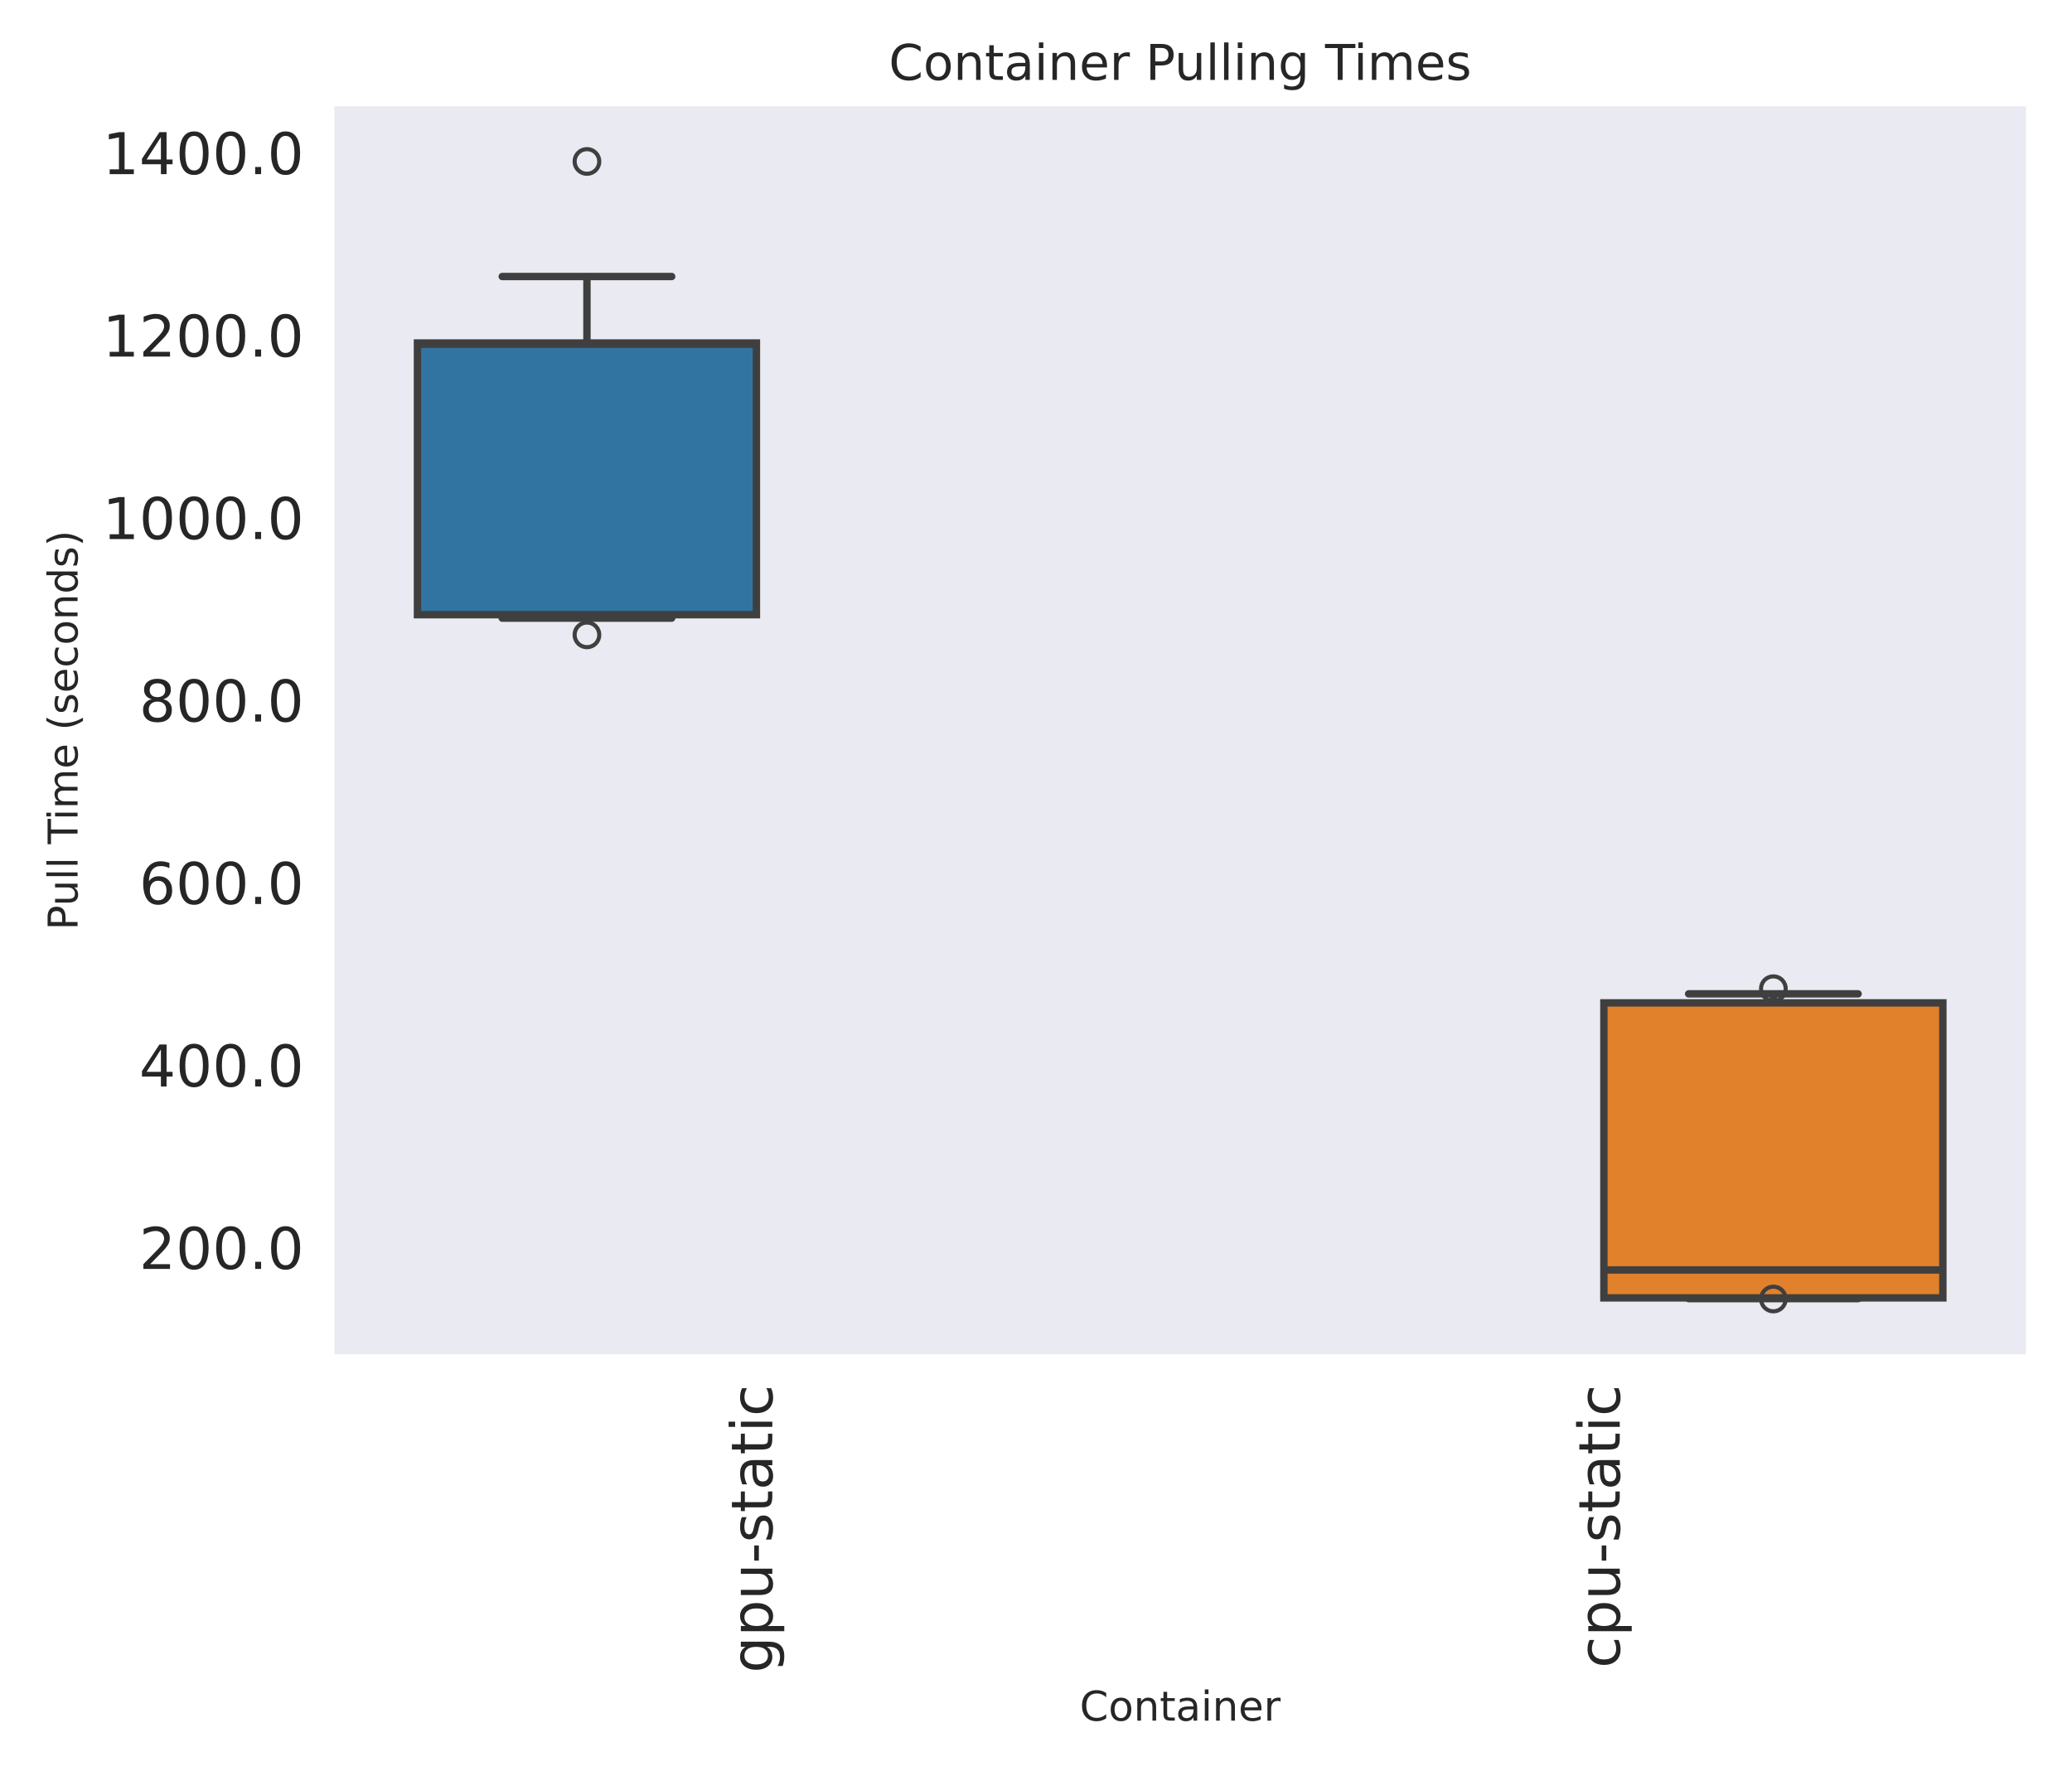
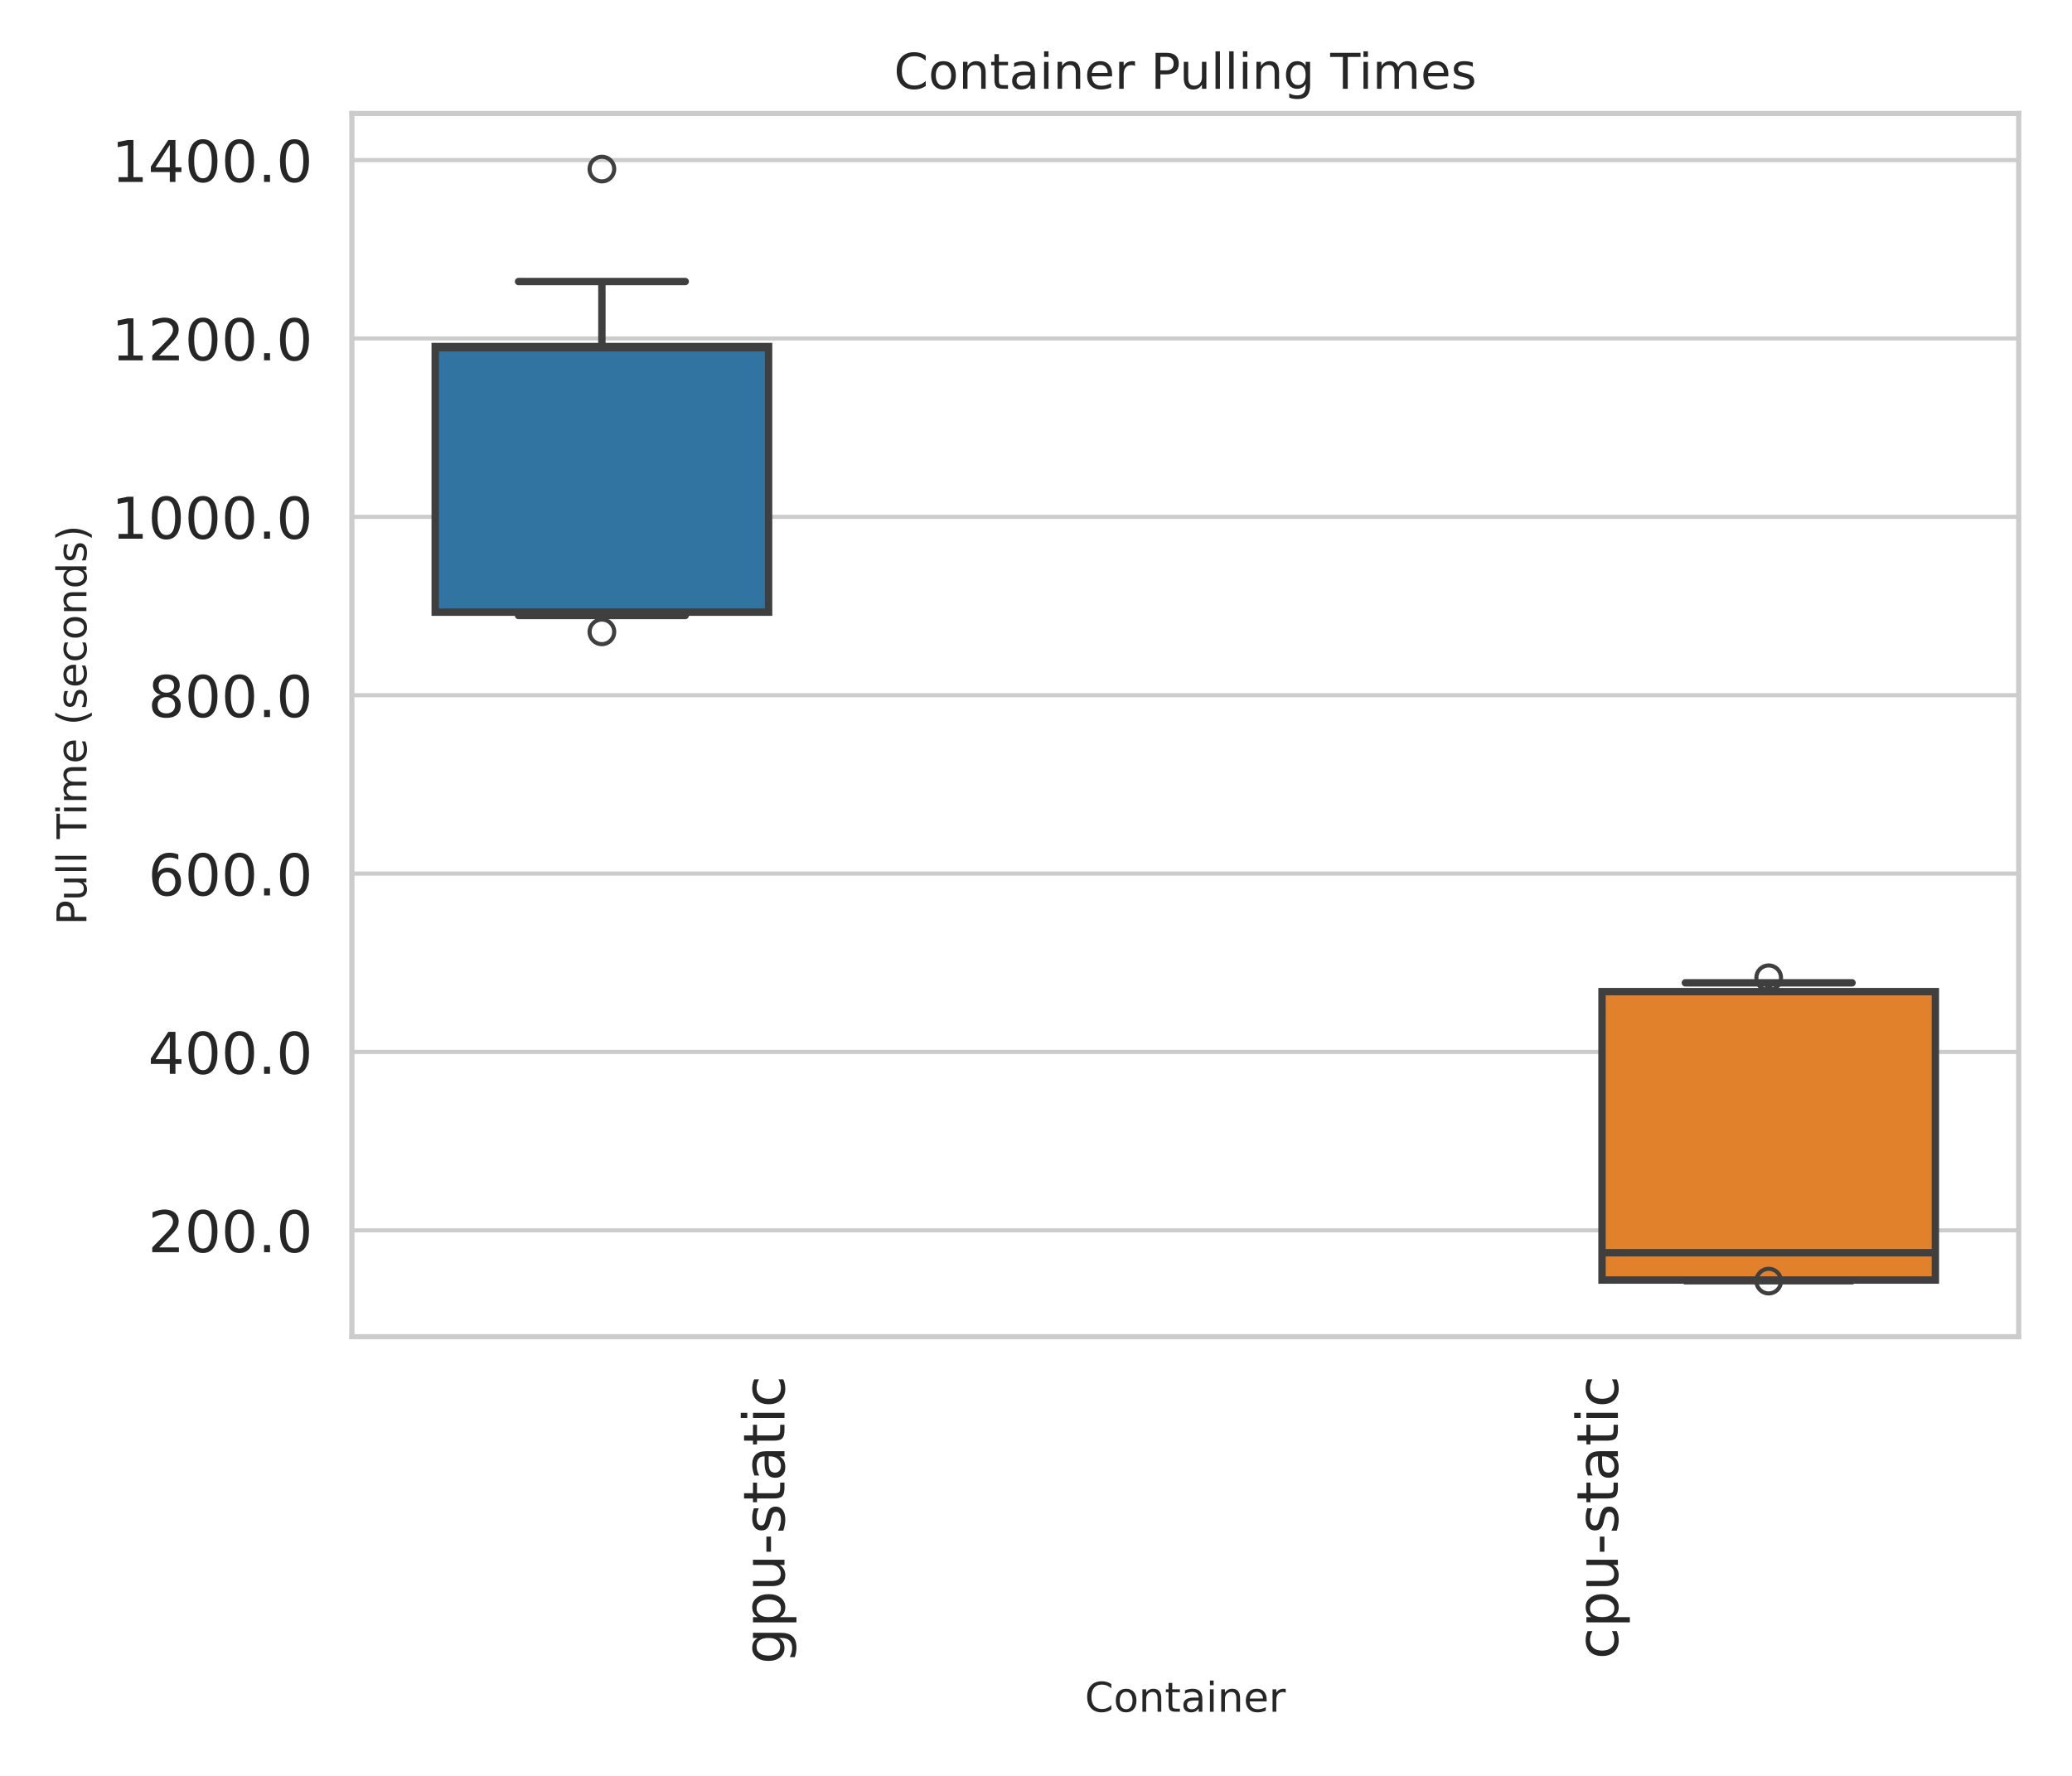
<svg xmlns="http://www.w3.org/2000/svg" xmlns:xlink="http://www.w3.org/1999/xlink" width="504pt" height="432pt" viewBox="0 0 504 432" version="1.1">
  <defs>
    <style type="text/css">*{stroke-linejoin: round; stroke-linecap: butt}</style>
  </defs>
  <g id="figure_1">
    <g id="patch_1">
      <path d="M 0 432  L 504 432  L 504 0  L 0 0  z " style="fill: #ffffff" />
    </g>
    <g id="axes_1">
      <g id="patch_2">
-         <path d="M 80.93 329.83  L 493.2 329.83  L 493.2 25.44  L 80.93 25.44  z " style="fill: #eaeaf2" />
+         <path d="M 85.59 325.17  L 491.04 325.17  L 491.04 27.6  L 85.59 27.6  z " style="fill: #ffffff" />
      </g>
      <g id="matplotlib.axis_1">
        <g id="xtick_1">
          <g id="text_1">
-             <g style="fill: #262626" transform="translate(187.8606 406.9656) rotate(-90) scale(0.14 -0.14)">
+             <g style="fill: #262626" transform="translate(190.8156 404.8056) rotate(-90) scale(0.14 -0.14)">
              <defs>
                <path id="DejaVuSans-67" d="M 2906 1791  Q 2906 2416 2648 2759  Q 2391 3103 1925 3103  Q 1463 3103 1205 2759  Q 947 2416 947 1791  Q 947 1169 1205 825  Q 1463 481 1925 481  Q 2391 481 2648 825  Q 2906 1169 2906 1791  z M 3481 434  Q 3481 -459 3084 -895  Q 2688 -1331 1869 -1331  Q 1566 -1331 1297 -1286  Q 1028 -1241 775 -1147  L 775 -588  Q 1028 -725 1275 -790  Q 1522 -856 1778 -856  Q 2344 -856 2625 -561  Q 2906 -266 2906 331  L 2906 616  Q 2728 306 2450 153  Q 2172 0 1784 0  Q 1141 0 747 490  Q 353 981 353 1791  Q 353 2603 747 3093  Q 1141 3584 1784 3584  Q 2172 3584 2450 3431  Q 2728 3278 2906 2969  L 2906 3500  L 3481 3500  L 3481 434  z " transform="scale(0.015625)" />
                <path id="DejaVuSans-70" d="M 1159 525  L 1159 -1331  L 581 -1331  L 581 3500  L 1159 3500  L 1159 2969  Q 1341 3281 1617 3432  Q 1894 3584 2278 3584  Q 2916 3584 3314 3078  Q 3713 2572 3713 1747  Q 3713 922 3314 415  Q 2916 -91 2278 -91  Q 1894 -91 1617 61  Q 1341 213 1159 525  z M 3116 1747  Q 3116 2381 2855 2742  Q 2594 3103 2138 3103  Q 1681 3103 1420 2742  Q 1159 2381 1159 1747  Q 1159 1113 1420 752  Q 1681 391 2138 391  Q 2594 391 2855 752  Q 3116 1113 3116 1747  z " transform="scale(0.015625)" />
                <path id="DejaVuSans-75" d="M 544 1381  L 544 3500  L 1119 3500  L 1119 1403  Q 1119 906 1312 657  Q 1506 409 1894 409  Q 2359 409 2629 706  Q 2900 1003 2900 1516  L 2900 3500  L 3475 3500  L 3475 0  L 2900 0  L 2900 538  Q 2691 219 2414 64  Q 2138 -91 1772 -91  Q 1169 -91 856 284  Q 544 659 544 1381  z M 1991 3584  L 1991 3584  z " transform="scale(0.015625)" />
                <path id="DejaVuSans-2d" d="M 313 2009  L 1997 2009  L 1997 1497  L 313 1497  L 313 2009  z " transform="scale(0.015625)" />
                <path id="DejaVuSans-73" d="M 2834 3397  L 2834 2853  Q 2591 2978 2328 3040  Q 2066 3103 1784 3103  Q 1356 3103 1142 2972  Q 928 2841 928 2578  Q 928 2378 1081 2264  Q 1234 2150 1697 2047  L 1894 2003  Q 2506 1872 2764 1633  Q 3022 1394 3022 966  Q 3022 478 2636 193  Q 2250 -91 1575 -91  Q 1294 -91 989 -36  Q 684 19 347 128  L 347 722  Q 666 556 975 473  Q 1284 391 1588 391  Q 1994 391 2212 530  Q 2431 669 2431 922  Q 2431 1156 2273 1281  Q 2116 1406 1581 1522  L 1381 1569  Q 847 1681 609 1914  Q 372 2147 372 2553  Q 372 3047 722 3315  Q 1072 3584 1716 3584  Q 2034 3584 2315 3537  Q 2597 3491 2834 3397  z " transform="scale(0.015625)" />
                <path id="DejaVuSans-74" d="M 1172 4494  L 1172 3500  L 2356 3500  L 2356 3053  L 1172 3053  L 1172 1153  Q 1172 725 1289 603  Q 1406 481 1766 481  L 2356 481  L 2356 0  L 1766 0  Q 1100 0 847 248  Q 594 497 594 1153  L 594 3053  L 172 3053  L 172 3500  L 594 3500  L 594 4494  L 1172 4494  z " transform="scale(0.015625)" />
                <path id="DejaVuSans-61" d="M 2194 1759  Q 1497 1759 1228 1600  Q 959 1441 959 1056  Q 959 750 1161 570  Q 1363 391 1709 391  Q 2188 391 2477 730  Q 2766 1069 2766 1631  L 2766 1759  L 2194 1759  z M 3341 1997  L 3341 0  L 2766 0  L 2766 531  Q 2569 213 2275 61  Q 1981 -91 1556 -91  Q 1019 -91 701 211  Q 384 513 384 1019  Q 384 1609 779 1909  Q 1175 2209 1959 2209  L 2766 2209  L 2766 2266  Q 2766 2663 2505 2880  Q 2244 3097 1772 3097  Q 1472 3097 1187 3025  Q 903 2953 641 2809  L 641 3341  Q 956 3463 1253 3523  Q 1550 3584 1831 3584  Q 2591 3584 2966 3190  Q 3341 2797 3341 1997  z " transform="scale(0.015625)" />
                <path id="DejaVuSans-69" d="M 603 3500  L 1178 3500  L 1178 0  L 603 0  L 603 3500  z M 603 4863  L 1178 4863  L 1178 4134  L 603 4134  L 603 4863  z " transform="scale(0.015625)" />
                <path id="DejaVuSans-63" d="M 3122 3366  L 3122 2828  Q 2878 2963 2633 3030  Q 2388 3097 2138 3097  Q 1578 3097 1268 2742  Q 959 2388 959 1747  Q 959 1106 1268 751  Q 1578 397 2138 397  Q 2388 397 2633 464  Q 2878 531 3122 666  L 3122 134  Q 2881 22 2623 -34  Q 2366 -91 2075 -91  Q 1284 -91 818 406  Q 353 903 353 1747  Q 353 2603 823 3093  Q 1294 3584 2113 3584  Q 2378 3584 2631 3529  Q 2884 3475 3122 3366  z " transform="scale(0.015625)" />
              </defs>
              <use xlink:href="#DejaVuSans-67" />
              <use xlink:href="#DejaVuSans-70" x="63.477" />
              <use xlink:href="#DejaVuSans-75" x="126.953" />
              <use xlink:href="#DejaVuSans-2d" x="190.332" />
              <use xlink:href="#DejaVuSans-73" x="226.416" />
              <use xlink:href="#DejaVuSans-74" x="278.516" />
              <use xlink:href="#DejaVuSans-61" x="317.725" />
              <use xlink:href="#DejaVuSans-74" x="379.004" />
              <use xlink:href="#DejaVuSans-69" x="418.213" />
              <use xlink:href="#DejaVuSans-63" x="445.996" />
            </g>
          </g>
        </g>
        <g id="xtick_2">
          <g id="text_2">
-             <g style="fill: #262626" transform="translate(393.9956 405.7756) rotate(-90) scale(0.14 -0.14)">
+             <g style="fill: #262626" transform="translate(393.5406 403.6156) rotate(-90) scale(0.14 -0.14)">
              <use xlink:href="#DejaVuSans-63" />
              <use xlink:href="#DejaVuSans-70" x="54.98" />
              <use xlink:href="#DejaVuSans-75" x="118.457" />
              <use xlink:href="#DejaVuSans-2d" x="181.836" />
              <use xlink:href="#DejaVuSans-73" x="217.92" />
              <use xlink:href="#DejaVuSans-74" x="270.02" />
              <use xlink:href="#DejaVuSans-61" x="309.229" />
              <use xlink:href="#DejaVuSans-74" x="370.508" />
              <use xlink:href="#DejaVuSans-69" x="409.717" />
              <use xlink:href="#DejaVuSans-63" x="437.5" />
            </g>
          </g>
        </g>
        <g id="text_3">
-           <g style="fill: #262626" transform="translate(262.6314 418.5641) scale(0.1 -0.1)">
+           <g style="fill: #262626" transform="translate(263.8814 416.4041) scale(0.1 -0.1)">
            <defs>
              <path id="DejaVuSans-43" d="M 4122 4306  L 4122 3641  Q 3803 3938 3442 4084  Q 3081 4231 2675 4231  Q 1875 4231 1450 3742  Q 1025 3253 1025 2328  Q 1025 1406 1450 917  Q 1875 428 2675 428  Q 3081 428 3442 575  Q 3803 722 4122 1019  L 4122 359  Q 3791 134 3420 21  Q 3050 -91 2638 -91  Q 1578 -91 968 557  Q 359 1206 359 2328  Q 359 3453 968 4101  Q 1578 4750 2638 4750  Q 3056 4750 3426 4639  Q 3797 4528 4122 4306  z " transform="scale(0.015625)" />
              <path id="DejaVuSans-6f" d="M 1959 3097  Q 1497 3097 1228 2736  Q 959 2375 959 1747  Q 959 1119 1226 758  Q 1494 397 1959 397  Q 2419 397 2687 759  Q 2956 1122 2956 1747  Q 2956 2369 2687 2733  Q 2419 3097 1959 3097  z M 1959 3584  Q 2709 3584 3137 3096  Q 3566 2609 3566 1747  Q 3566 888 3137 398  Q 2709 -91 1959 -91  Q 1206 -91 779 398  Q 353 888 353 1747  Q 353 2609 779 3096  Q 1206 3584 1959 3584  z " transform="scale(0.015625)" />
              <path id="DejaVuSans-6e" d="M 3513 2113  L 3513 0  L 2938 0  L 2938 2094  Q 2938 2591 2744 2837  Q 2550 3084 2163 3084  Q 1697 3084 1428 2787  Q 1159 2491 1159 1978  L 1159 0  L 581 0  L 581 3500  L 1159 3500  L 1159 2956  Q 1366 3272 1645 3428  Q 1925 3584 2291 3584  Q 2894 3584 3203 3211  Q 3513 2838 3513 2113  z " transform="scale(0.015625)" />
              <path id="DejaVuSans-65" d="M 3597 1894  L 3597 1613  L 953 1613  Q 991 1019 1311 708  Q 1631 397 2203 397  Q 2534 397 2845 478  Q 3156 559 3463 722  L 3463 178  Q 3153 47 2828 -22  Q 2503 -91 2169 -91  Q 1331 -91 842 396  Q 353 884 353 1716  Q 353 2575 817 3079  Q 1281 3584 2069 3584  Q 2775 3584 3186 3129  Q 3597 2675 3597 1894  z M 3022 2063  Q 3016 2534 2758 2815  Q 2500 3097 2075 3097  Q 1594 3097 1305 2825  Q 1016 2553 972 2059  L 3022 2063  z " transform="scale(0.015625)" />
              <path id="DejaVuSans-72" d="M 2631 2963  Q 2534 3019 2420 3045  Q 2306 3072 2169 3072  Q 1681 3072 1420 2755  Q 1159 2438 1159 1844  L 1159 0  L 581 0  L 581 3500  L 1159 3500  L 1159 2956  Q 1341 3275 1631 3429  Q 1922 3584 2338 3584  Q 2397 3584 2469 3576  Q 2541 3569 2628 3553  L 2631 2963  z " transform="scale(0.015625)" />
            </defs>
            <use xlink:href="#DejaVuSans-43" />
            <use xlink:href="#DejaVuSans-6f" x="69.824" />
            <use xlink:href="#DejaVuSans-6e" x="131.006" />
            <use xlink:href="#DejaVuSans-74" x="194.385" />
            <use xlink:href="#DejaVuSans-61" x="233.594" />
            <use xlink:href="#DejaVuSans-69" x="294.873" />
            <use xlink:href="#DejaVuSans-6e" x="322.656" />
            <use xlink:href="#DejaVuSans-65" x="386.035" />
            <use xlink:href="#DejaVuSans-72" x="447.559" />
          </g>
        </g>
      </g>
      <g id="matplotlib.axis_2">
        <g id="ytick_1">
+           <g id="line2d_1">
+             <path d="M 85.59 299.292  L 491.04 299.292  " clip-path="url(#p56d947fd80)" style="fill: none; stroke: #cccccc; stroke-linecap: round" />
+           </g>
          <g id="text_4">
-             <g style="fill: #262626" transform="translate(33.85063 308.6775) scale(0.14 -0.14)">
+             <g style="fill: #262626" transform="translate(36.01062 304.6106) scale(0.14 -0.14)">
              <defs>
                <path id="DejaVuSans-32" d="M 1228 531  L 3431 531  L 3431 0  L 469 0  L 469 531  Q 828 903 1448 1529  Q 2069 2156 2228 2338  Q 2531 2678 2651 2914  Q 2772 3150 2772 3378  Q 2772 3750 2511 3984  Q 2250 4219 1831 4219  Q 1534 4219 1204 4116  Q 875 4013 500 3803  L 500 4441  Q 881 4594 1212 4672  Q 1544 4750 1819 4750  Q 2544 4750 2975 4387  Q 3406 4025 3406 3419  Q 3406 3131 3298 2873  Q 3191 2616 2906 2266  Q 2828 2175 2409 1742  Q 1991 1309 1228 531  z " transform="scale(0.015625)" />
                <path id="DejaVuSans-30" d="M 2034 4250  Q 1547 4250 1301 3770  Q 1056 3291 1056 2328  Q 1056 1369 1301 889  Q 1547 409 2034 409  Q 2525 409 2770 889  Q 3016 1369 3016 2328  Q 3016 3291 2770 3770  Q 2525 4250 2034 4250  z M 2034 4750  Q 2819 4750 3233 4129  Q 3647 3509 3647 2328  Q 3647 1150 3233 529  Q 2819 -91 2034 -91  Q 1250 -91 836 529  Q 422 1150 422 2328  Q 422 3509 836 4129  Q 1250 4750 2034 4750  z " transform="scale(0.015625)" />
                <path id="DejaVuSans-2e" d="M 684 794  L 1344 794  L 1344 0  L 684 0  L 684 794  z " transform="scale(0.015625)" />
              </defs>
              <use xlink:href="#DejaVuSans-32" />
              <use xlink:href="#DejaVuSans-30" x="63.623" />
              <use xlink:href="#DejaVuSans-30" x="127.246" />
              <use xlink:href="#DejaVuSans-2e" x="190.869" />
              <use xlink:href="#DejaVuSans-30" x="222.656" />
            </g>
          </g>
        </g>
        <g id="ytick_2">
+           <g id="line2d_2">
+             <path d="M 85.59 255.9  L 491.04 255.9  " clip-path="url(#p56d947fd80)" style="fill: none; stroke: #cccccc; stroke-linecap: round" />
+           </g>
          <g id="text_5">
-             <g style="fill: #262626" transform="translate(33.85063 264.2911) scale(0.14 -0.14)">
+             <g style="fill: #262626" transform="translate(36.01062 261.2187) scale(0.14 -0.14)">
              <defs>
                <path id="DejaVuSans-34" d="M 2419 4116  L 825 1625  L 2419 1625  L 2419 4116  z M 2253 4666  L 3047 4666  L 3047 1625  L 3713 1625  L 3713 1100  L 3047 1100  L 3047 0  L 2419 0  L 2419 1100  L 313 1100  L 313 1709  L 2253 4666  z " transform="scale(0.015625)" />
              </defs>
              <use xlink:href="#DejaVuSans-34" />
              <use xlink:href="#DejaVuSans-30" x="63.623" />
              <use xlink:href="#DejaVuSans-30" x="127.246" />
              <use xlink:href="#DejaVuSans-2e" x="190.869" />
              <use xlink:href="#DejaVuSans-30" x="222.656" />
            </g>
          </g>
        </g>
        <g id="ytick_3">
+           <g id="line2d_3">
+             <path d="M 85.59 212.508  L 491.04 212.508  " clip-path="url(#p56d947fd80)" style="fill: none; stroke: #cccccc; stroke-linecap: round" />
+           </g>
          <g id="text_6">
-             <g style="fill: #262626" transform="translate(33.85063 219.9047) scale(0.14 -0.14)">
+             <g style="fill: #262626" transform="translate(36.01062 217.8268) scale(0.14 -0.14)">
              <defs>
                <path id="DejaVuSans-36" d="M 2113 2584  Q 1688 2584 1439 2293  Q 1191 2003 1191 1497  Q 1191 994 1439 701  Q 1688 409 2113 409  Q 2538 409 2786 701  Q 3034 994 3034 1497  Q 3034 2003 2786 2293  Q 2538 2584 2113 2584  z M 3366 4563  L 3366 3988  Q 3128 4100 2886 4159  Q 2644 4219 2406 4219  Q 1781 4219 1451 3797  Q 1122 3375 1075 2522  Q 1259 2794 1537 2939  Q 1816 3084 2150 3084  Q 2853 3084 3261 2657  Q 3669 2231 3669 1497  Q 3669 778 3244 343  Q 2819 -91 2113 -91  Q 1303 -91 875 529  Q 447 1150 447 2328  Q 447 3434 972 4092  Q 1497 4750 2381 4750  Q 2619 4750 2861 4703  Q 3103 4656 3366 4563  z " transform="scale(0.015625)" />
              </defs>
              <use xlink:href="#DejaVuSans-36" />
              <use xlink:href="#DejaVuSans-30" x="63.623" />
              <use xlink:href="#DejaVuSans-30" x="127.246" />
              <use xlink:href="#DejaVuSans-2e" x="190.869" />
              <use xlink:href="#DejaVuSans-30" x="222.656" />
            </g>
          </g>
        </g>
        <g id="ytick_4">
+           <g id="line2d_4">
+             <path d="M 85.59 169.116  L 491.04 169.116  " clip-path="url(#p56d947fd80)" style="fill: none; stroke: #cccccc; stroke-linecap: round" />
+           </g>
          <g id="text_7">
-             <g style="fill: #262626" transform="translate(33.85063 175.5183) scale(0.14 -0.14)">
+             <g style="fill: #262626" transform="translate(36.01062 174.4349) scale(0.14 -0.14)">
              <defs>
                <path id="DejaVuSans-38" d="M 2034 2216  Q 1584 2216 1326 1975  Q 1069 1734 1069 1313  Q 1069 891 1326 650  Q 1584 409 2034 409  Q 2484 409 2743 651  Q 3003 894 3003 1313  Q 3003 1734 2745 1975  Q 2488 2216 2034 2216  z M 1403 2484  Q 997 2584 770 2862  Q 544 3141 544 3541  Q 544 4100 942 4425  Q 1341 4750 2034 4750  Q 2731 4750 3128 4425  Q 3525 4100 3525 3541  Q 3525 3141 3298 2862  Q 3072 2584 2669 2484  Q 3125 2378 3379 2068  Q 3634 1759 3634 1313  Q 3634 634 3220 271  Q 2806 -91 2034 -91  Q 1263 -91 848 271  Q 434 634 434 1313  Q 434 1759 690 2068  Q 947 2378 1403 2484  z M 1172 3481  Q 1172 3119 1398 2916  Q 1625 2713 2034 2713  Q 2441 2713 2670 2916  Q 2900 3119 2900 3481  Q 2900 3844 2670 4047  Q 2441 4250 2034 4250  Q 1625 4250 1398 4047  Q 1172 3844 1172 3481  z " transform="scale(0.015625)" />
              </defs>
              <use xlink:href="#DejaVuSans-38" />
              <use xlink:href="#DejaVuSans-30" x="63.623" />
              <use xlink:href="#DejaVuSans-30" x="127.246" />
              <use xlink:href="#DejaVuSans-2e" x="190.869" />
              <use xlink:href="#DejaVuSans-30" x="222.656" />
            </g>
          </g>
        </g>
        <g id="ytick_5">
+           <g id="line2d_5">
+             <path d="M 85.59 125.724  L 491.04 125.724  " clip-path="url(#p56d947fd80)" style="fill: none; stroke: #cccccc; stroke-linecap: round" />
+           </g>
          <g id="text_8">
-             <g style="fill: #262626" transform="translate(24.94312 131.1319) scale(0.14 -0.14)">
+             <g style="fill: #262626" transform="translate(27.10312 131.043) scale(0.14 -0.14)">
              <defs>
                <path id="DejaVuSans-31" d="M 794 531  L 1825 531  L 1825 4091  L 703 3866  L 703 4441  L 1819 4666  L 2450 4666  L 2450 531  L 3481 531  L 3481 0  L 794 0  L 794 531  z " transform="scale(0.015625)" />
              </defs>
              <use xlink:href="#DejaVuSans-31" />
              <use xlink:href="#DejaVuSans-30" x="63.623" />
              <use xlink:href="#DejaVuSans-30" x="127.246" />
              <use xlink:href="#DejaVuSans-30" x="190.869" />
              <use xlink:href="#DejaVuSans-2e" x="254.492" />
              <use xlink:href="#DejaVuSans-30" x="286.279" />
            </g>
          </g>
        </g>
        <g id="ytick_6">
+           <g id="line2d_6">
+             <path d="M 85.59 82.332  L 491.04 82.332  " clip-path="url(#p56d947fd80)" style="fill: none; stroke: #cccccc; stroke-linecap: round" />
+           </g>
          <g id="text_9">
-             <g style="fill: #262626" transform="translate(24.94312 86.74548) scale(0.14 -0.14)">
+             <g style="fill: #262626" transform="translate(27.10312 87.65107) scale(0.14 -0.14)">
              <use xlink:href="#DejaVuSans-31" />
              <use xlink:href="#DejaVuSans-32" x="63.623" />
              <use xlink:href="#DejaVuSans-30" x="127.246" />
              <use xlink:href="#DejaVuSans-30" x="190.869" />
              <use xlink:href="#DejaVuSans-2e" x="254.492" />
              <use xlink:href="#DejaVuSans-30" x="286.279" />
            </g>
          </g>
        </g>
        <g id="ytick_7">
+           <g id="line2d_7">
+             <path d="M 85.59 38.94  L 491.04 38.94  " clip-path="url(#p56d947fd80)" style="fill: none; stroke: #cccccc; stroke-linecap: round" />
+           </g>
          <g id="text_10">
-             <g style="fill: #262626" transform="translate(24.94312 42.35907) scale(0.14 -0.14)">
+             <g style="fill: #262626" transform="translate(27.10312 44.25917) scale(0.14 -0.14)">
              <use xlink:href="#DejaVuSans-31" />
              <use xlink:href="#DejaVuSans-34" x="63.623" />
              <use xlink:href="#DejaVuSans-30" x="127.246" />
              <use xlink:href="#DejaVuSans-30" x="190.869" />
              <use xlink:href="#DejaVuSans-2e" x="254.492" />
              <use xlink:href="#DejaVuSans-30" x="286.279" />
            </g>
          </g>
        </g>
        <g id="text_11">
-           <g style="fill: #262626" transform="translate(18.86344 226.26) rotate(-90) scale(0.1 -0.1)">
+           <g style="fill: #262626" transform="translate(21.02344 225.01) rotate(-90) scale(0.1 -0.1)">
            <defs>
              <path id="DejaVuSans-50" d="M 1259 4147  L 1259 2394  L 2053 2394  Q 2494 2394 2734 2622  Q 2975 2850 2975 3272  Q 2975 3691 2734 3919  Q 2494 4147 2053 4147  L 1259 4147  z M 628 4666  L 2053 4666  Q 2838 4666 3239 4311  Q 3641 3956 3641 3272  Q 3641 2581 3239 2228  Q 2838 1875 2053 1875  L 1259 1875  L 1259 0  L 628 0  L 628 4666  z " transform="scale(0.015625)" />
              <path id="DejaVuSans-6c" d="M 603 4863  L 1178 4863  L 1178 0  L 603 0  L 603 4863  z " transform="scale(0.015625)" />
              <path id="DejaVuSans-20" transform="scale(0.015625)" />
              <path id="DejaVuSans-54" d="M -19 4666  L 3928 4666  L 3928 4134  L 2272 4134  L 2272 0  L 1638 0  L 1638 4134  L -19 4134  L -19 4666  z " transform="scale(0.015625)" />
              <path id="DejaVuSans-6d" d="M 3328 2828  Q 3544 3216 3844 3400  Q 4144 3584 4550 3584  Q 5097 3584 5394 3201  Q 5691 2819 5691 2113  L 5691 0  L 5113 0  L 5113 2094  Q 5113 2597 4934 2840  Q 4756 3084 4391 3084  Q 3944 3084 3684 2787  Q 3425 2491 3425 1978  L 3425 0  L 2847 0  L 2847 2094  Q 2847 2600 2669 2842  Q 2491 3084 2119 3084  Q 1678 3084 1418 2786  Q 1159 2488 1159 1978  L 1159 0  L 581 0  L 581 3500  L 1159 3500  L 1159 2956  Q 1356 3278 1631 3431  Q 1906 3584 2284 3584  Q 2666 3584 2933 3390  Q 3200 3197 3328 2828  z " transform="scale(0.015625)" />
              <path id="DejaVuSans-28" d="M 1984 4856  Q 1566 4138 1362 3434  Q 1159 2731 1159 2009  Q 1159 1288 1364 580  Q 1569 -128 1984 -844  L 1484 -844  Q 1016 -109 783 600  Q 550 1309 550 2009  Q 550 2706 781 3412  Q 1013 4119 1484 4856  L 1984 4856  z " transform="scale(0.015625)" />
              <path id="DejaVuSans-64" d="M 2906 2969  L 2906 4863  L 3481 4863  L 3481 0  L 2906 0  L 2906 525  Q 2725 213 2448 61  Q 2172 -91 1784 -91  Q 1150 -91 751 415  Q 353 922 353 1747  Q 353 2572 751 3078  Q 1150 3584 1784 3584  Q 2172 3584 2448 3432  Q 2725 3281 2906 2969  z M 947 1747  Q 947 1113 1208 752  Q 1469 391 1925 391  Q 2381 391 2643 752  Q 2906 1113 2906 1747  Q 2906 2381 2643 2742  Q 2381 3103 1925 3103  Q 1469 3103 1208 2742  Q 947 2381 947 1747  z " transform="scale(0.015625)" />
              <path id="DejaVuSans-29" d="M 513 4856  L 1013 4856  Q 1481 4119 1714 3412  Q 1947 2706 1947 2009  Q 1947 1309 1714 600  Q 1481 -109 1013 -844  L 513 -844  Q 928 -128 1133 580  Q 1338 1288 1338 2009  Q 1338 2731 1133 3434  Q 928 4138 513 4856  z " transform="scale(0.015625)" />
            </defs>
            <use xlink:href="#DejaVuSans-50" />
            <use xlink:href="#DejaVuSans-75" x="58.553" />
            <use xlink:href="#DejaVuSans-6c" x="121.932" />
            <use xlink:href="#DejaVuSans-6c" x="149.715" />
            <use xlink:href="#DejaVuSans-20" x="177.498" />
            <use xlink:href="#DejaVuSans-54" x="209.285" />
            <use xlink:href="#DejaVuSans-69" x="267.244" />
            <use xlink:href="#DejaVuSans-6d" x="295.027" />
            <use xlink:href="#DejaVuSans-65" x="392.439" />
            <use xlink:href="#DejaVuSans-20" x="453.963" />
            <use xlink:href="#DejaVuSans-28" x="485.75" />
            <use xlink:href="#DejaVuSans-73" x="524.764" />
            <use xlink:href="#DejaVuSans-65" x="576.863" />
            <use xlink:href="#DejaVuSans-63" x="638.387" />
            <use xlink:href="#DejaVuSans-6f" x="693.367" />
            <use xlink:href="#DejaVuSans-6e" x="754.549" />
            <use xlink:href="#DejaVuSans-64" x="817.928" />
            <use xlink:href="#DejaVuSans-73" x="881.404" />
            <use xlink:href="#DejaVuSans-29" x="933.504" />
          </g>
        </g>
      </g>
      <g id="patch_3">
-         <path d="M 101.543 149.532  L 183.998 149.532  L 183.998 83.44  L 101.543 83.44  L 101.543 149.532  z " clip-path="url(#p67f0e3b236)" style="fill: #3274a1; stroke: #3f3f3f; stroke-width: 1.8; stroke-linejoin: miter" />
-       </g>
-       <g id="line2d_1">
-         <path d="M 142.77 149.532  L 142.77 150.366  " clip-path="url(#p67f0e3b236)" style="fill: none; stroke: #3f3f3f; stroke-width: 1.8" />
-       </g>
-       <g id="line2d_2">
-         <path d="M 142.77 83.44  L 142.77 67.267  " clip-path="url(#p67f0e3b236)" style="fill: none; stroke: #3f3f3f; stroke-width: 1.8" />
-       </g>
-       <g id="line2d_3">
-         <path d="M 122.157 150.366  L 163.384 150.366  " clip-path="url(#p67f0e3b236)" style="fill: none; stroke: #3f3f3f; stroke-width: 1.8; stroke-linecap: round" />
-       </g>
-       <g id="line2d_4">
-         <path d="M 122.157 67.267  L 163.384 67.267  " clip-path="url(#p67f0e3b236)" style="fill: none; stroke: #3f3f3f; stroke-width: 1.8; stroke-linecap: round" />
-       </g>
-       <g id="line2d_5">
+         <path d="M 105.862 148.912  L 186.952 148.912  L 186.952 84.3  L 105.862 84.3  L 105.862 148.912  z " clip-path="url(#p56d947fd80)" style="fill: #3274a1; stroke: #3f3f3f; stroke-width: 1.8; stroke-linejoin: miter" />
+       </g>
+       <g id="line2d_8">
+         <path d="M 146.407 148.912  L 146.407 149.727  " clip-path="url(#p56d947fd80)" style="fill: none; stroke: #3f3f3f; stroke-width: 1.8" />
+       </g>
+       <g id="line2d_9">
+         <path d="M 146.407 84.3  L 146.407 68.489  " clip-path="url(#p56d947fd80)" style="fill: none; stroke: #3f3f3f; stroke-width: 1.8" />
+       </g>
+       <g id="line2d_10">
+         <path d="M 126.135 149.727  L 166.68 149.727  " clip-path="url(#p56d947fd80)" style="fill: none; stroke: #3f3f3f; stroke-width: 1.8; stroke-linecap: round" />
+       </g>
+       <g id="line2d_11">
+         <path d="M 126.135 68.489  L 166.68 68.489  " clip-path="url(#p56d947fd80)" style="fill: none; stroke: #3f3f3f; stroke-width: 1.8; stroke-linecap: round" />
+       </g>
+       <g id="line2d_12">
        <defs>
-           <path id="m0379696364" d="M 0 3  C 0.796 3 1.559 2.684 2.121 2.121  C 2.684 1.559 3 0.796 3 0  C 3 -0.796 2.684 -1.559 2.121 -2.121  C 1.559 -2.684 0.796 -3 0 -3  C -0.796 -3 -1.559 -2.684 -2.121 -2.121  C -2.684 -1.559 -3 -0.796 -3 0  C -3 0.796 -2.684 1.559 -2.121 2.121  C -1.559 2.684 -0.796 3 0 3  z " style="stroke: #3f3f3f" />
+           <path id="m1d1926c861" d="M 0 3  C 0.796 3 1.559 2.684 2.121 2.121  C 2.684 1.559 3 0.796 3 0  C 3 -0.796 2.684 -1.559 2.121 -2.121  C 1.559 -2.684 0.796 -3 0 -3  C -0.796 -3 -1.559 -2.684 -2.121 -2.121  C -2.684 -1.559 -3 -0.796 -3 0  C -3 0.796 -2.684 1.559 -2.121 2.121  C -1.559 2.684 -0.796 3 0 3  z " style="stroke: #3f3f3f" />
        </defs>
-         <g clip-path="url(#p67f0e3b236)">
-           <use xlink:href="#m0379696364" x="142.77" y="154.435" style="fill-opacity: 0; stroke: #3f3f3f" />
-           <use xlink:href="#m0379696364" x="142.77" y="39.276" style="fill-opacity: 0; stroke: #3f3f3f" />
+         <g clip-path="url(#p56d947fd80)">
+           <use xlink:href="#m1d1926c861" x="146.407" y="153.705" style="fill-opacity: 0; stroke: #3f3f3f" />
+           <use xlink:href="#m1d1926c861" x="146.407" y="41.126" style="fill-opacity: 0; stroke: #3f3f3f" />
        </g>
      </g>
      <g id="patch_4">
-         <path d="M 390.132 315.726  L 472.587 315.726  L 472.587 243.959  L 390.132 243.959  L 390.132 315.726  z " clip-path="url(#p67f0e3b236)" style="fill: #e1812c; stroke: #3f3f3f; stroke-width: 1.8; stroke-linejoin: miter" />
-       </g>
-       <g id="line2d_6">
-         <path d="M 431.36 315.726  L 431.36 315.902  " clip-path="url(#p67f0e3b236)" style="fill: none; stroke: #3f3f3f; stroke-width: 1.8" />
-       </g>
-       <g id="line2d_7">
-         <path d="M 431.36 243.959  L 431.36 241.764  " clip-path="url(#p67f0e3b236)" style="fill: none; stroke: #3f3f3f; stroke-width: 1.8" />
-       </g>
-       <g id="line2d_8">
-         <path d="M 410.746 315.902  L 451.973 315.902  " clip-path="url(#p67f0e3b236)" style="fill: none; stroke: #3f3f3f; stroke-width: 1.8; stroke-linecap: round" />
-       </g>
-       <g id="line2d_9">
-         <path d="M 410.746 241.764  L 451.973 241.764  " clip-path="url(#p67f0e3b236)" style="fill: none; stroke: #3f3f3f; stroke-width: 1.8; stroke-linecap: round" />
-       </g>
-       <g id="line2d_10">
-         <g clip-path="url(#p67f0e3b236)">
-           <use xlink:href="#m0379696364" x="431.36" y="315.994" style="fill-opacity: 0; stroke: #3f3f3f" />
-           <use xlink:href="#m0379696364" x="431.36" y="240.506" style="fill-opacity: 0; stroke: #3f3f3f" />
-         </g>
-       </g>
-       <g id="line2d_11">
-         <path d="M 101.543 83.738  L 183.998 83.738  " clip-path="url(#p67f0e3b236)" style="fill: none; stroke: #3f3f3f; stroke-width: 1.8" />
-       </g>
-       <g id="line2d_12">
-         <path d="M 390.132 308.932  L 472.587 308.932  " clip-path="url(#p67f0e3b236)" style="fill: none; stroke: #3f3f3f; stroke-width: 1.8" />
+         <path d="M 389.678 311.382  L 470.767 311.382  L 470.767 241.222  L 389.678 241.222  L 389.678 311.382  z " clip-path="url(#p56d947fd80)" style="fill: #e1812c; stroke: #3f3f3f; stroke-width: 1.8; stroke-linejoin: miter" />
+       </g>
+       <g id="line2d_13">
+         <path d="M 430.223 311.382  L 430.223 311.554  " clip-path="url(#p56d947fd80)" style="fill: none; stroke: #3f3f3f; stroke-width: 1.8" />
+       </g>
+       <g id="line2d_14">
+         <path d="M 430.223 241.222  L 430.223 239.078  " clip-path="url(#p56d947fd80)" style="fill: none; stroke: #3f3f3f; stroke-width: 1.8" />
+       </g>
+       <g id="line2d_15">
+         <path d="M 409.95 311.554  L 450.495 311.554  " clip-path="url(#p56d947fd80)" style="fill: none; stroke: #3f3f3f; stroke-width: 1.8; stroke-linecap: round" />
+       </g>
+       <g id="line2d_16">
+         <path d="M 409.95 239.078  L 450.495 239.078  " clip-path="url(#p56d947fd80)" style="fill: none; stroke: #3f3f3f; stroke-width: 1.8; stroke-linecap: round" />
+       </g>
+       <g id="line2d_17">
+         <g clip-path="url(#p56d947fd80)">
+           <use xlink:href="#m1d1926c861" x="430.223" y="311.644" style="fill-opacity: 0; stroke: #3f3f3f" />
+           <use xlink:href="#m1d1926c861" x="430.223" y="237.847" style="fill-opacity: 0; stroke: #3f3f3f" />
+         </g>
+       </g>
+       <g id="line2d_18">
+         <path d="M 105.862 84.592  L 186.952 84.592  " clip-path="url(#p56d947fd80)" style="fill: none; stroke: #3f3f3f; stroke-width: 1.8" />
+       </g>
+       <g id="line2d_19">
+         <path d="M 389.678 304.74  L 470.767 304.74  " clip-path="url(#p56d947fd80)" style="fill: none; stroke: #3f3f3f; stroke-width: 1.8" />
      </g>
      <g id="patch_5">
-         <path d="M 80.93 329.83  L 80.93 25.44  " style="fill: none; stroke: #ffffff; stroke-width: 0.8; stroke-linejoin: miter; stroke-linecap: square" />
+         <path d="M 85.59 325.17  L 85.59 27.6  " style="fill: none; stroke: #cccccc; stroke-width: 1.25; stroke-linejoin: miter; stroke-linecap: square" />
      </g>
      <g id="patch_6">
-         <path d="M 493.2 329.83  L 493.2 25.44  " style="fill: none; stroke: #ffffff; stroke-width: 0.8; stroke-linejoin: miter; stroke-linecap: square" />
+         <path d="M 491.04 325.17  L 491.04 27.6  " style="fill: none; stroke: #cccccc; stroke-width: 1.25; stroke-linejoin: miter; stroke-linecap: square" />
      </g>
      <g id="patch_7">
-         <path d="M 80.93 329.83  L 493.2 329.83  " style="fill: none; stroke: #ffffff; stroke-width: 0.8; stroke-linejoin: miter; stroke-linecap: square" />
+         <path d="M 85.59 325.17  L 491.04 325.17  " style="fill: none; stroke: #cccccc; stroke-width: 1.25; stroke-linejoin: miter; stroke-linecap: square" />
      </g>
      <g id="patch_8">
-         <path d="M 80.93 25.44  L 493.2 25.44  " style="fill: none; stroke: #ffffff; stroke-width: 0.8; stroke-linejoin: miter; stroke-linecap: square" />
+         <path d="M 85.59 27.6  L 491.04 27.6  " style="fill: none; stroke: #cccccc; stroke-width: 1.25; stroke-linejoin: miter; stroke-linecap: square" />
      </g>
      <g id="text_12">
-         <g style="fill: #262626" transform="translate(216.1975 19.44) scale(0.12 -0.12)">
+         <g style="fill: #262626" transform="translate(217.4475 21.6) scale(0.12 -0.12)">
          <use xlink:href="#DejaVuSans-43" />
          <use xlink:href="#DejaVuSans-6f" x="69.824" />
          <use xlink:href="#DejaVuSans-6e" x="131.006" />
          <use xlink:href="#DejaVuSans-74" x="194.385" />
          <use xlink:href="#DejaVuSans-61" x="233.594" />
          <use xlink:href="#DejaVuSans-69" x="294.873" />
          <use xlink:href="#DejaVuSans-6e" x="322.656" />
          <use xlink:href="#DejaVuSans-65" x="386.035" />
          <use xlink:href="#DejaVuSans-72" x="447.559" />
          <use xlink:href="#DejaVuSans-20" x="488.672" />
          <use xlink:href="#DejaVuSans-50" x="520.459" />
          <use xlink:href="#DejaVuSans-75" x="579.012" />
          <use xlink:href="#DejaVuSans-6c" x="642.391" />
          <use xlink:href="#DejaVuSans-6c" x="670.174" />
          <use xlink:href="#DejaVuSans-69" x="697.957" />
          <use xlink:href="#DejaVuSans-6e" x="725.74" />
          <use xlink:href="#DejaVuSans-67" x="789.119" />
          <use xlink:href="#DejaVuSans-20" x="852.596" />
          <use xlink:href="#DejaVuSans-54" x="884.383" />
          <use xlink:href="#DejaVuSans-69" x="942.342" />
          <use xlink:href="#DejaVuSans-6d" x="970.125" />
          <use xlink:href="#DejaVuSans-65" x="1067.537" />
          <use xlink:href="#DejaVuSans-73" x="1129.061" />
        </g>
      </g>
    </g>
  </g>
  <defs>
-     <clipPath id="p67f0e3b236">
-       <rect x="80.93" y="25.44" width="412.27" height="304.39" />
+     <clipPath id="p56d947fd80">
+       <rect x="85.59" y="27.6" width="405.45" height="297.57" />
    </clipPath>
  </defs>
</svg>
